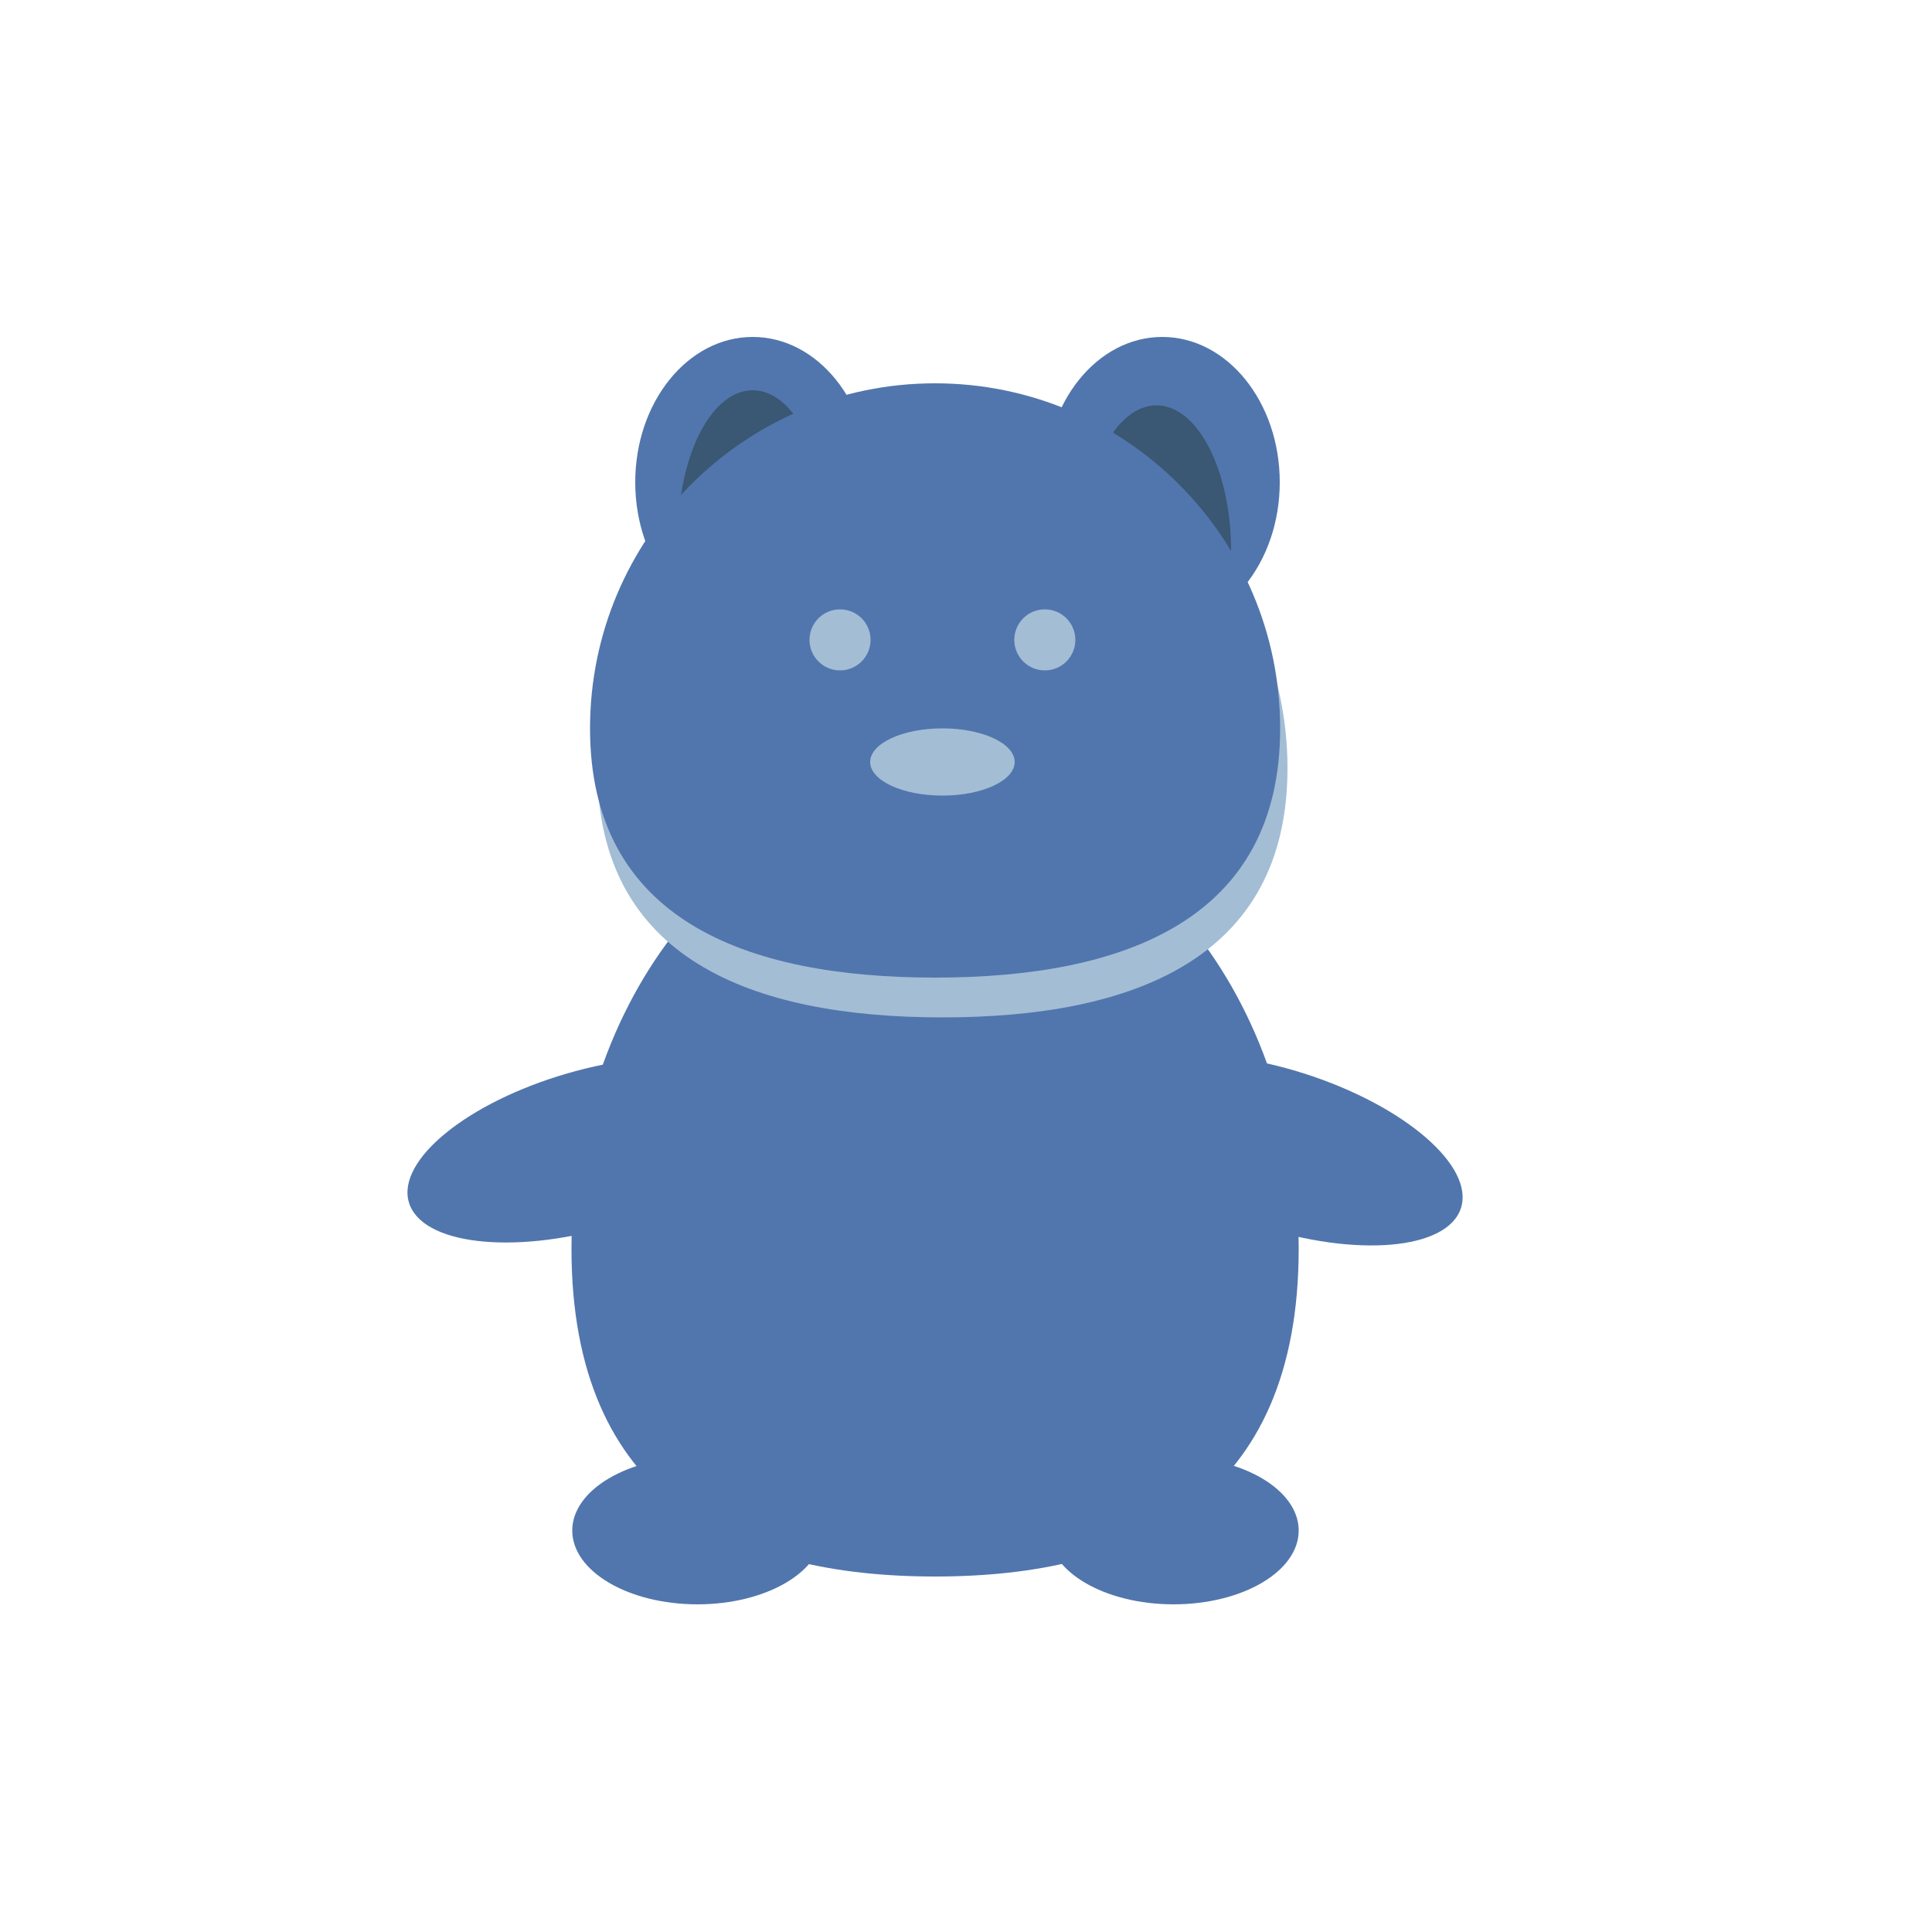
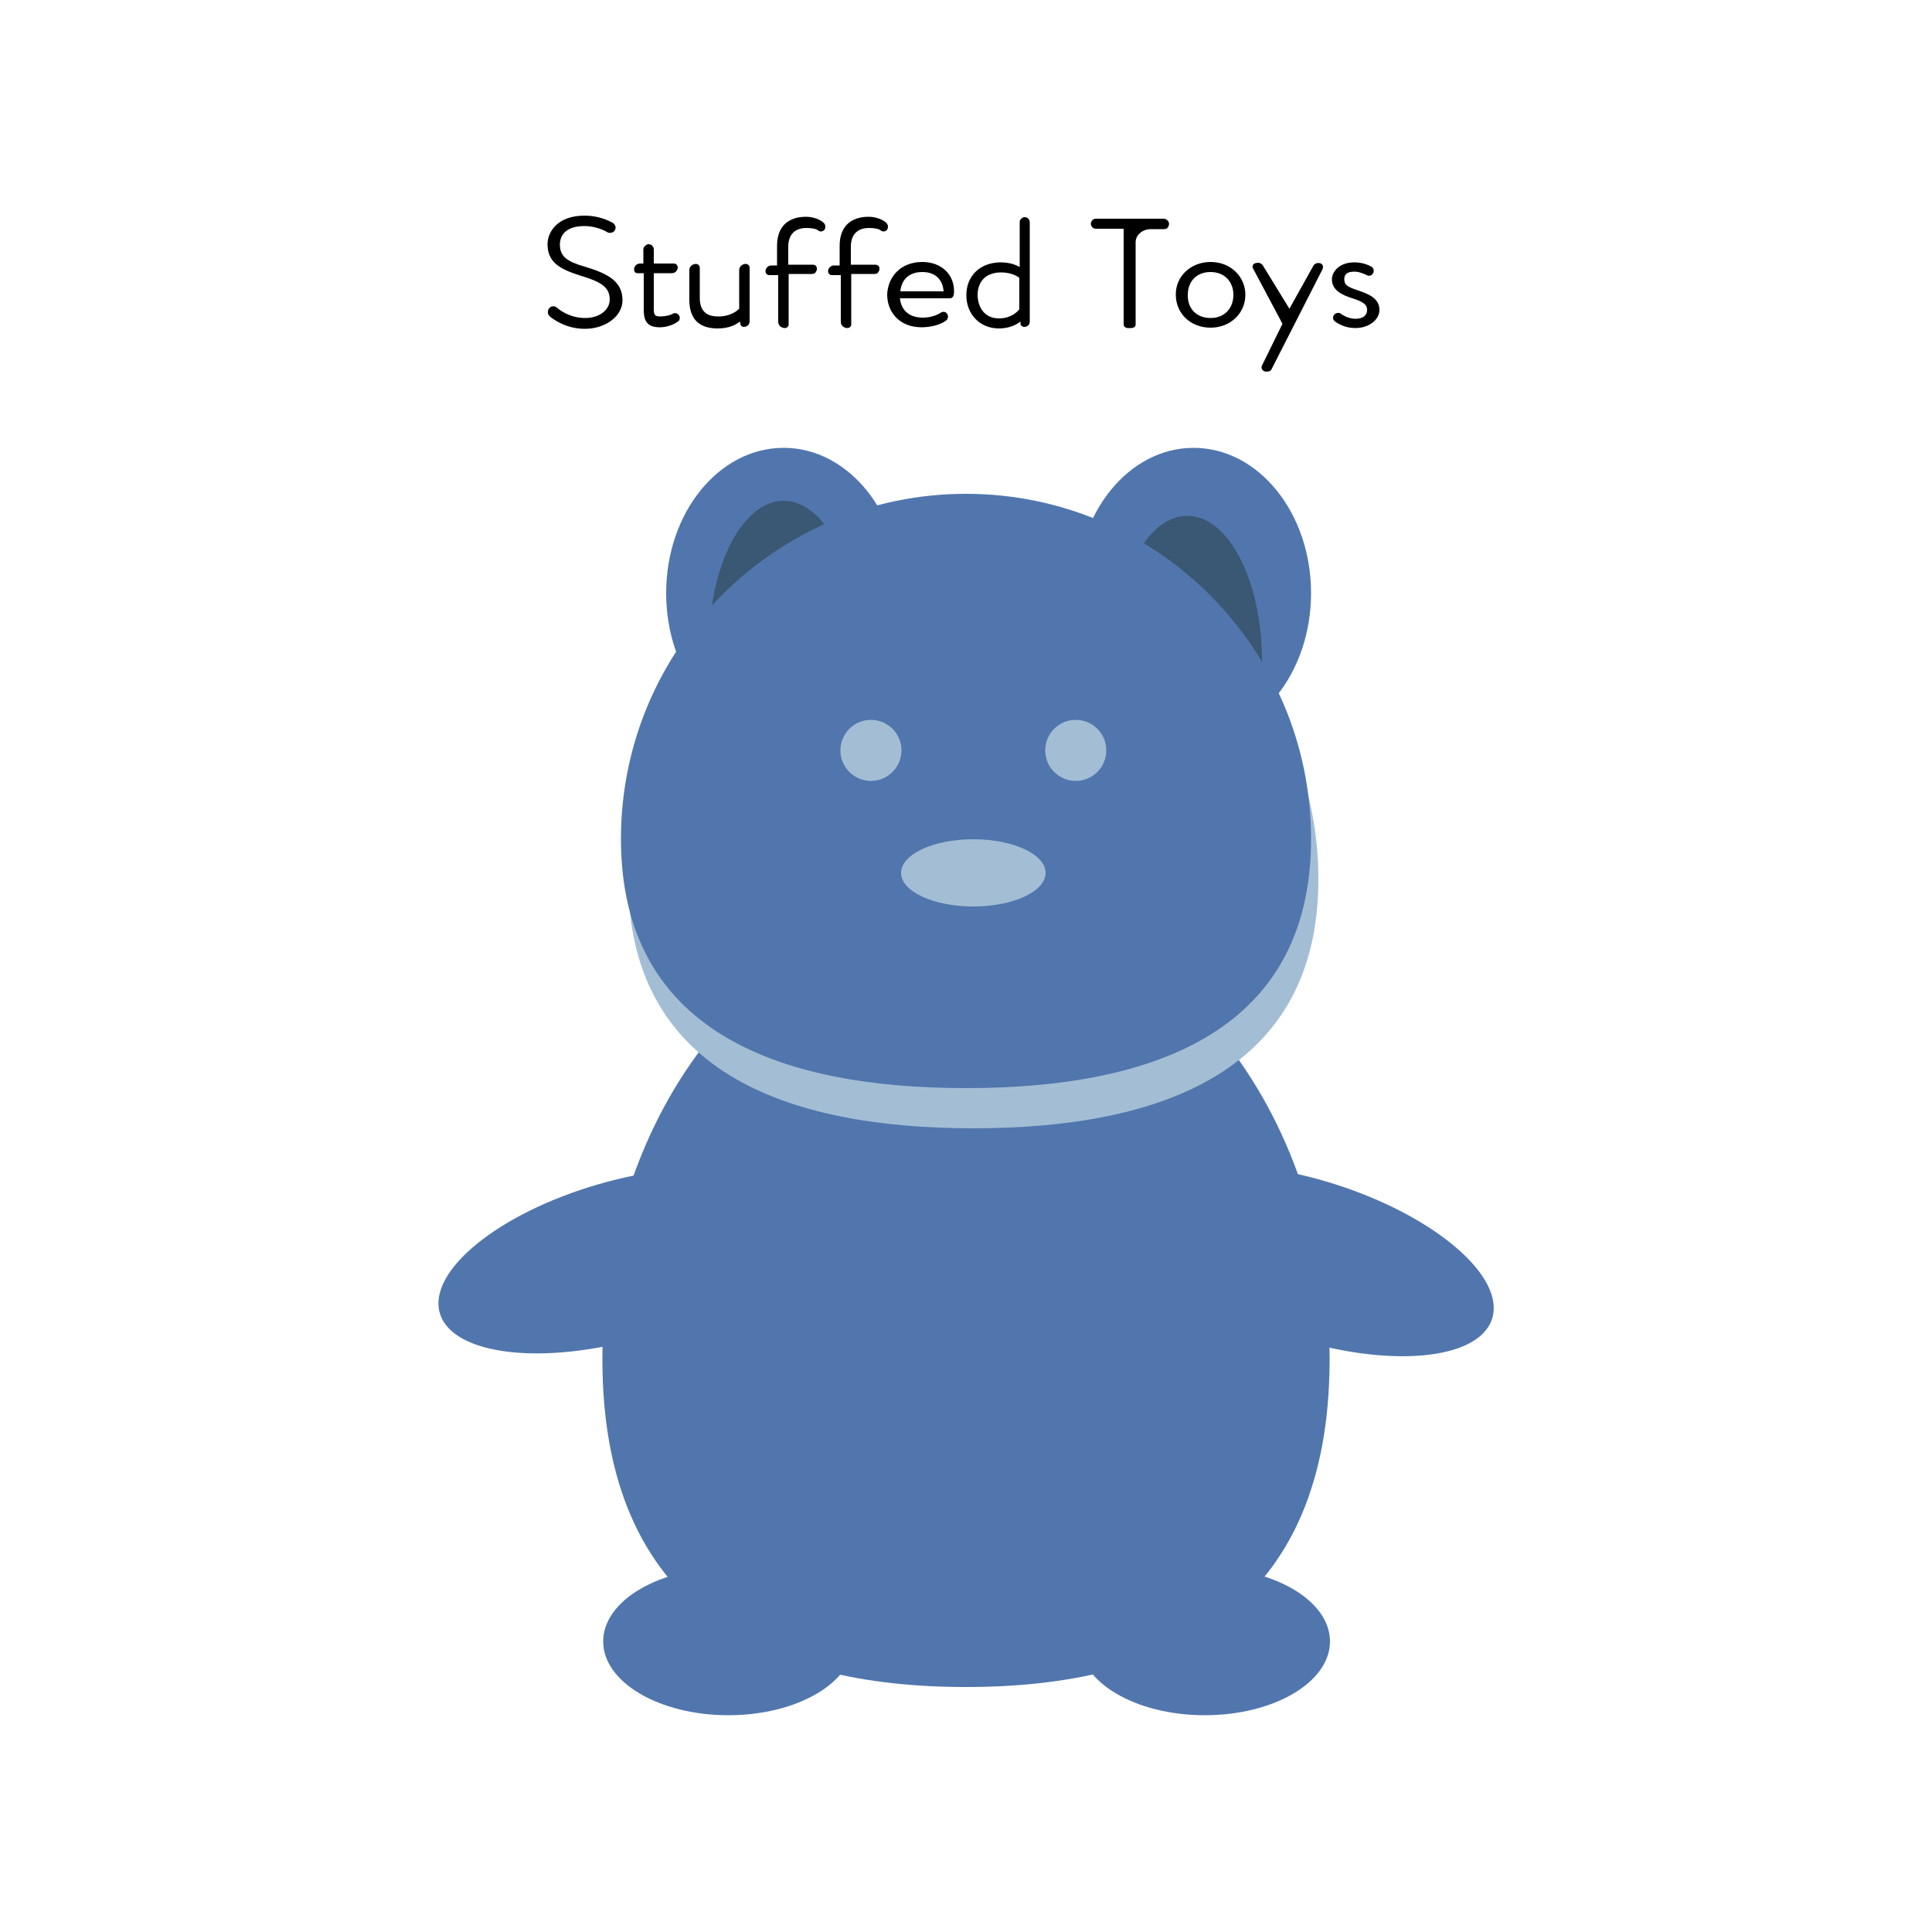
- <svg xmlns="http://www.w3.org/2000/svg" version="1.1" id="Layer_1" x="0px" y="0px" viewBox="0 0 500 500" style="enable-background:new 0 0 500 500;" xml:space="preserve">
+ <svg xmlns="http://www.w3.org/2000/svg" version="1.1" x="0px" y="0px" viewBox="0 0 500 500" style="enable-background:new 0 0 500 500;" xml:space="preserve">
  <style type="text/css">
- 	.st0{fill:#5176AD;}
- 	.st1{fill:#3A5773;}
- 	.st2{fill:#A3BDD5;}
+ 	.st0{fill:#A3BDD5;}
+ 	.st1{fill:#5176AD;}
+ 	.st2{fill:#3A5773;}
+ 	.st3{display:none;}
+ 	.st4{display:inline;fill:#A3BDD5;}
+ 	.st5{display:inline;fill:#5176AD;}
+ 	.st6{display:inline;fill:#3A5773;}
+ 	.st7{display:inline;}
+ 	.st8{fill:none;}
+ 	.st9{font-family:'Febrero-Regular';}
+ 	.st10{font-size:45px;}
</style>
-   <ellipse class="st0" cx="194.8" cy="124.8" rx="30.4" ry="37.6" />
-   <ellipse class="st0" cx="300.8" cy="124.8" rx="30.4" ry="37.6" />
-   <ellipse class="st1" cx="194.8" cy="138.6" rx="19.3" ry="37.6" />
-   <ellipse class="st1" cx="299.3" cy="142.5" rx="19.3" ry="37.6" />
-   <path class="st0" d="M336.1,323.2c0,64.7-42.1,84.8-94.1,84.8s-94.1-20.1-94.1-84.8S190,206,242,206S336.1,258.4,336.1,323.2z" />
-   <path class="st2" d="M333.2,198.8c0,49.3-40,64.5-89.3,64.5s-89.3-15.2-89.3-64.5s40-89.3,89.3-89.3S333.2,149.5,333.2,198.8z" />
-   <rect x="571" y="159.7" class="st2" width="84.1" height="84.1" />
-   <rect x="571" y="263.3" class="st0" width="84.1" height="84.1" />
-   <rect x="571" y="366.9" class="st1" width="84.1" height="84.1" />
-   <path class="st0" d="M331.3,188.5c0,49.3-40,64.5-89.3,64.5s-89.3-15.2-89.3-64.5s40-89.3,89.3-89.3S331.3,139.2,331.3,188.5z" />
-   <ellipse transform="matrix(0.9605 -0.2782 0.2782 0.9605 -76.778 54.1846)" class="st0" cx="152.6" cy="297.6" rx="48.7" ry="20.6" />
-   <ellipse transform="matrix(0.309 -0.9511 0.9511 0.309 -53.8084 521.2327)" class="st0" cx="331.8" cy="297.6" rx="20.6" ry="48.7" />
-   <ellipse class="st0" cx="180.5" cy="396.1" rx="32.4" ry="19.1" />
-   <ellipse class="st0" cx="303.7" cy="396.1" rx="32.4" ry="19.1" />
-   <circle class="st2" cx="217.4" cy="165.6" r="7.9" />
-   <circle class="st2" cx="270.4" cy="165.6" r="7.9" />
-   <ellipse class="st2" cx="243.9" cy="197.2" rx="18.7" ry="8.7" />
+   <g id="Outline">
+     <rect x="571" y="159.7" class="st0" width="84.1" height="84.1" />
+     <rect x="571" y="263.3" class="st1" width="84.1" height="84.1" />
+     <rect x="571" y="366.9" class="st2" width="84.1" height="84.1" />
+     <g>
+       <ellipse class="st1" cx="188.5" cy="424.8" rx="32.4" ry="19.1" />
+       <ellipse class="st1" cx="311.8" cy="424.8" rx="32.4" ry="19.1" />
+       <ellipse class="st1" cx="202.8" cy="153.5" rx="30.4" ry="37.6" />
+       <ellipse class="st1" cx="308.9" cy="153.5" rx="30.4" ry="37.6" />
+       <ellipse class="st2" cx="202.8" cy="167.2" rx="19.3" ry="37.6" />
+       <ellipse class="st2" cx="307.3" cy="171.1" rx="19.3" ry="37.6" />
+       <path class="st1" d="M344.1,351.8c0,64.7-42.1,84.8-94.1,84.8s-94.1-20.1-94.1-84.8S198,234.6,250,234.6S344.1,287.1,344.1,351.8z    " />
+       <path class="st0" d="M341.2,227.5c0,49.3-40,64.5-89.3,64.5s-89.3-15.2-89.3-64.5s40-89.3,89.3-89.3S341.2,178.2,341.2,227.5z" />
+       <path class="st1" d="M339.3,217.1c0,49.3-40,64.5-89.3,64.5s-89.3-15.2-89.3-64.5s40-89.3,89.3-89.3S339.3,167.9,339.3,217.1z" />
+       <ellipse transform="matrix(0.9605 -0.2782 0.2782 0.9605 -84.4309 57.5432)" class="st1" cx="160.6" cy="326.3" rx="48.7" ry="20.6" />
+       <ellipse transform="matrix(0.309 -0.9511 0.9511 0.309 -75.5198 548.6437)" class="st1" cx="339.8" cy="326.3" rx="20.6" ry="48.7" />
+       <circle class="st0" cx="225.4" cy="194.2" r="7.9" />
+       <circle class="st0" cx="278.4" cy="194.2" r="7.9" />
+       <ellipse class="st0" cx="251.9" cy="225.9" rx="18.7" ry="8.7" />
+       <g>
+         <path d="M142.9,79.3c0.4-0.1,0.9,0,1.2,0.3c0.9,0.8,3.6,2.7,7.3,2.7c3.9,0,6.4-2.2,6.4-4.8c0-3.2-2.3-4.6-7.7-6.2     c-5-1.6-8.4-3.3-8.4-8.1c0-3.2,2.6-7.4,9.6-7.4c3.6,0,6.3,1.3,7.3,1.9c0.4,0.2,0.6,0.6,0.7,1c0.1,0.7-0.4,1.4-1,1.5     c-0.5,0.1-0.8,0.1-1.1-0.1c-0.8-0.5-3.2-1.6-5.9-1.6c-5.2,0-6.4,2.7-6.4,4.8c0,3.1,1.9,4.4,6.4,5.7c6,1.8,9.8,3.8,9.8,8.7     c0,4.2-4.5,7.4-9.7,7.4c-4.9,0-8.1-2.4-9.1-3.2c-0.2-0.2-0.4-0.5-0.5-0.8C141.7,80.2,142.1,79.5,142.9,79.3z" />
+         <path d="M166.5,70.7H165c-0.7,0-0.9-0.5-0.9-1c0-0.8,0.7-1.5,1.5-1.5h0.9v-3.6c0-0.3,0.1-0.7,0.4-0.9l0.1-0.1     c0.2-0.2,0.5-0.4,0.8-0.4c0.4,0,0.7,0.1,1,0.4c0.2,0.2,0.4,0.6,0.4,0.9v3.7h5.2c0.6,0,1,0.5,1,1c0,0.8-0.7,1.5-1.5,1.5h-4.7v8.9     c0,1.8,0.1,2.3,1.7,2.3c1.1,0,2.6-0.3,3.2-0.7c0.3-0.2,0.7-0.2,1-0.1c0.5,0.2,0.9,0.7,0.8,1.3c0,0.4-0.2,0.7-0.6,0.9     c-0.8,0.6-2.5,1.4-4.6,1.4c-3.7,0-4.1-2.3-4.1-4.7V70.7z" />
+         <path d="M178.4,69.9c0-0.9,0.8-1.6,1.7-1.6c0.5,0,1,0.4,1,1v7.7c0,3.4,1.6,4.9,4.8,4.9c3.3,0,5-1.6,5.4-2v-10     c0-0.9,0.8-1.6,1.7-1.6c0.5,0,1,0.4,1,1v13.9c0,0.8-0.7,1.4-1.5,1.4c-0.6,0-0.9-0.5-0.9-0.8l0,0l-0.1-0.6c-1,0.8-2.7,1.8-5.8,1.8     c-5.2,0-7.3-2.9-7.3-7.4V69.9z" />
+         <path d="M201.1,71.2h-2c-0.7,0-1-0.6-1-1c0-0.8,0.7-1.5,1.5-1.5h1.5v-5.1c0-5,2.9-7.5,7.5-7.5c2,0,3.8,0.8,4.6,1.6     c0.2,0.2,0.3,0.5,0.4,0.7l0,0.1c0,0.3,0,0.6-0.2,0.9c-0.2,0.3-0.6,0.5-0.9,0.5c-0.3,0-0.6-0.1-0.8-0.3c-0.5-0.4-1.7-0.6-3-0.6     c-2.7,0-4.7,1.4-4.7,4.9v4.6h6.4c0.5,0,1,0.4,1,0.9v0.2c0,0.4-0.2,0.7-0.4,1c-0.2,0.2-0.6,0.3-0.9,0.3h-6V84c0,0.5-0.5,0.9-1,0.9     c-0.9,0-1.7-0.7-1.7-1.6V71.2z" />
+         <path d="M217.3,71.2h-2c-0.7,0-1-0.6-1-1c0-0.8,0.7-1.5,1.5-1.5h1.5v-5.1c0-5,2.9-7.5,7.5-7.5c2,0,3.8,0.8,4.6,1.6     c0.2,0.2,0.3,0.5,0.4,0.7l0,0.1c0,0.3,0,0.6-0.2,0.9c-0.2,0.3-0.6,0.5-0.9,0.5c-0.3,0-0.6-0.1-0.8-0.3c-0.5-0.4-1.7-0.6-3-0.6     c-2.7,0-4.7,1.4-4.7,4.9v4.6h6.4c0.5,0,1,0.4,1,0.9v0.2c0,0.4-0.2,0.7-0.4,1c-0.2,0.2-0.6,0.3-0.9,0.3h-6V84c0,0.5-0.5,0.9-1,0.9     c-0.9,0-1.7-0.7-1.7-1.6V71.2z" />
+         <path d="M238.7,67.8c4.9,0,8.2,3.2,8.2,7.5c0,0.4,0.1,1.9-1.1,1.9h-12.9c0.3,2.9,2.2,5,5.9,5c2.2,0,3.8-0.7,4.7-1.3     c0.2-0.1,0.4-0.2,0.6-0.2h0.1c0.4,0,0.7,0.2,0.9,0.5c0.2,0.3,0.3,0.6,0.2,1l0,0.1c-0.1,0.2-0.2,0.5-0.4,0.6     c-1.1,0.9-3.5,1.8-6.4,1.8c-5.7,0-8.9-3.9-8.9-8.5C229.8,71.7,233,67.8,238.7,67.8z M244.2,75.4c-0.2-2.8-1.9-5-5.5-5     c-3.6,0-5.4,2.1-5.7,5H244.2z" />
+         <path d="M259,67.9c2.4,0,4,0.7,4.9,1.2V57.5c0-0.3,0.1-0.7,0.4-0.9c0.3-0.3,0.6-0.4,0.9-0.4c0.4,0,0.7,0.1,1,0.5     c0.2,0.2,0.3,0.5,0.3,0.9v25.7c0,0.7-0.6,1.3-1.4,1.3c-0.5,0-1-0.3-1-0.9l0-0.5c-1,0.8-2.8,1.8-5.6,1.8c-5,0-8.4-3.8-8.4-8.5     C250,71.6,253.5,67.9,259,67.9z M258.5,82.4c3.3,0,5-1.9,5.3-2.4v-8.1c-0.5-0.4-2.1-1.4-4.7-1.4c-4,0-6.1,2.4-6.1,5.9     C253.1,79.8,255,82.4,258.5,82.4z" />
+         <path d="M290.8,59.2h-7.2c-0.4,0-0.8-0.2-1-0.5l0,0c-0.4-0.5-0.4-1.2,0.1-1.7c0.2-0.3,0.6-0.4,1-0.4h17.5c0.4,0,0.7,0.2,1,0.5     c0.5,0.5,0.4,1.3,0,1.8c-0.2,0.3-0.6,0.4-1,0.4h-3.4c-2.1,0-3.9,1.5-3.9,3.4v21.3c0,0.6-0.6,0.9-1.2,0.9h-0.8     c-0.6,0-1.1-0.4-1.1-0.9V59.2z" />
+         <path d="M313.3,67.8c5.3,0,9,3.9,9,8.5c0,4.7-3.8,8.5-9,8.5c-5.3,0-9-3.8-9-8.5C304.2,71.7,308,67.8,313.3,67.8z M313.3,82.3     c3.7,0,5.9-2.6,5.9-6c0-3.3-2.2-5.9-5.9-5.9c-3.8,0-5.9,2.6-5.9,5.9C307.3,79.7,309.5,82.3,313.3,82.3z" />
+         <path d="M326.3,68.2L326.3,68.2c0.2,0.2,0.4,0.3,0.4,0.3l7,11.4l6.3-11.3c0.1-0.1,0.2-0.2,0.4-0.3l0.1-0.1     c0.5-0.2,1.1-0.2,1.5,0.1c0.4,0.3,0.5,0.8,0.3,1.3L329,95.7c-0.1,0.2-0.3,0.3-0.6,0.4c-0.4,0.1-0.8,0.1-1.2,0     c-0.6-0.3-0.9-0.9-0.6-1.5l5.3-10.8l-7.6-14.3c-0.3-0.5-0.1-1,0.3-1.3C325.2,68,325.8,67.9,326.3,68.2z" />
+         <path d="M346.1,81c0.3-0.1,0.7,0,0.9,0.2c0.6,0.4,2,1.3,3.8,1.3c2.1,0,3-1,3-2.3c0-1.4-1-2.1-3.8-3c-2.9-0.9-5.3-2.2-5.3-4.9     c0-1.9,1.8-4.4,5.8-4.4c2,0,3.5,0.6,4.4,1.1c0.3,0.2,0.6,0.5,0.6,0.9c0.1,0.6-0.3,1.2-0.8,1.4c-0.3,0.1-0.7,0.1-1-0.1     c-0.6-0.3-1.9-0.9-3.2-0.9c-2.3,0-2.6,1.1-2.6,2c0,1.3,0.7,1.9,3.1,2.7c3,1,6,2.1,6,5.2c0,2.6-2.8,4.7-6.2,4.7     c-2.6,0-4.3-1-5.3-1.7c-0.3-0.2-0.5-0.5-0.5-1C345,81.6,345.5,81.1,346.1,81z" />
+       </g>
+     </g>
+     <rect x="-91.4" y="79.4" class="st8" width="72.6" height="92.2" />
+     <text transform="matrix(1 0 0 1 -91.4033 102.8735)">
+       <tspan x="0" y="0" style="font-family:'MyriadPro-Regular'; font-size:33px;">45 </tspan>
+       <tspan x="0" y="39.6" style="font-family:'MyriadPro-Regular'; font-size:33px;">font</tspan>
+     </text>
+   </g>
+   <g id="w_x2F_o_outline" class="st3">
+     <rect x="571" y="159.7" class="st4" width="84.1" height="84.1" />
+     <rect x="571" y="263.3" class="st5" width="84.1" height="84.1" />
+     <rect x="571" y="366.9" class="st6" width="84.1" height="84.1" />
+     <g class="st7">
+       <ellipse class="st1" cx="188.5" cy="424.8" rx="32.4" ry="19.1" />
+       <ellipse class="st1" cx="311.8" cy="424.8" rx="32.4" ry="19.1" />
+       <ellipse class="st1" cx="202.8" cy="153.5" rx="30.4" ry="37.6" />
+       <ellipse class="st1" cx="308.9" cy="153.5" rx="30.4" ry="37.6" />
+       <ellipse class="st2" cx="202.8" cy="167.2" rx="19.3" ry="37.6" />
+       <ellipse class="st2" cx="307.3" cy="171.1" rx="19.3" ry="37.6" />
+       <path class="st1" d="M344.1,351.8c0,64.7-42.1,84.8-94.1,84.8s-94.1-20.1-94.1-84.8S198,234.6,250,234.6S344.1,287.1,344.1,351.8z    " />
+       <path class="st0" d="M341.2,227.5c0,49.3-40,64.5-89.3,64.5s-89.3-15.2-89.3-64.5s40-89.3,89.3-89.3S341.2,178.2,341.2,227.5z" />
+       <path class="st1" d="M339.3,217.1c0,49.3-40,64.5-89.3,64.5s-89.3-15.2-89.3-64.5s40-89.3,89.3-89.3S339.3,167.9,339.3,217.1z" />
+       <ellipse transform="matrix(0.9605 -0.2782 0.2782 0.9605 -84.4309 57.5432)" class="st1" cx="160.6" cy="326.3" rx="48.7" ry="20.6" />
+       <ellipse transform="matrix(0.309 -0.9511 0.9511 0.309 -75.5198 548.6437)" class="st1" cx="339.8" cy="326.3" rx="20.6" ry="48.7" />
+       <circle class="st0" cx="225.4" cy="194.2" r="7.9" />
+       <circle class="st0" cx="278.4" cy="194.2" r="7.9" />
+       <ellipse class="st0" cx="251.9" cy="225.9" rx="18.7" ry="8.7" />
+       <rect x="139.7" y="56.1" class="st8" width="220.6" height="31.2" />
+       <text transform="matrix(1 0 0 1 139.679 85.017)" class="st9 st10">Stuffed Toys</text>
+     </g>
+     <rect x="-91.4" y="79.4" style="display:inline;fill:none;" width="72.6" height="92.2" />
+     <text transform="matrix(1 0 0 1 -91.4033 102.8735)" class="st7">
+       <tspan x="0" y="0" style="font-family:'MyriadPro-Regular'; font-size:33px;">45 </tspan>
+       <tspan x="0" y="39.6" style="font-family:'MyriadPro-Regular'; font-size:33px;">font</tspan>
+     </text>
+   </g>
</svg>
